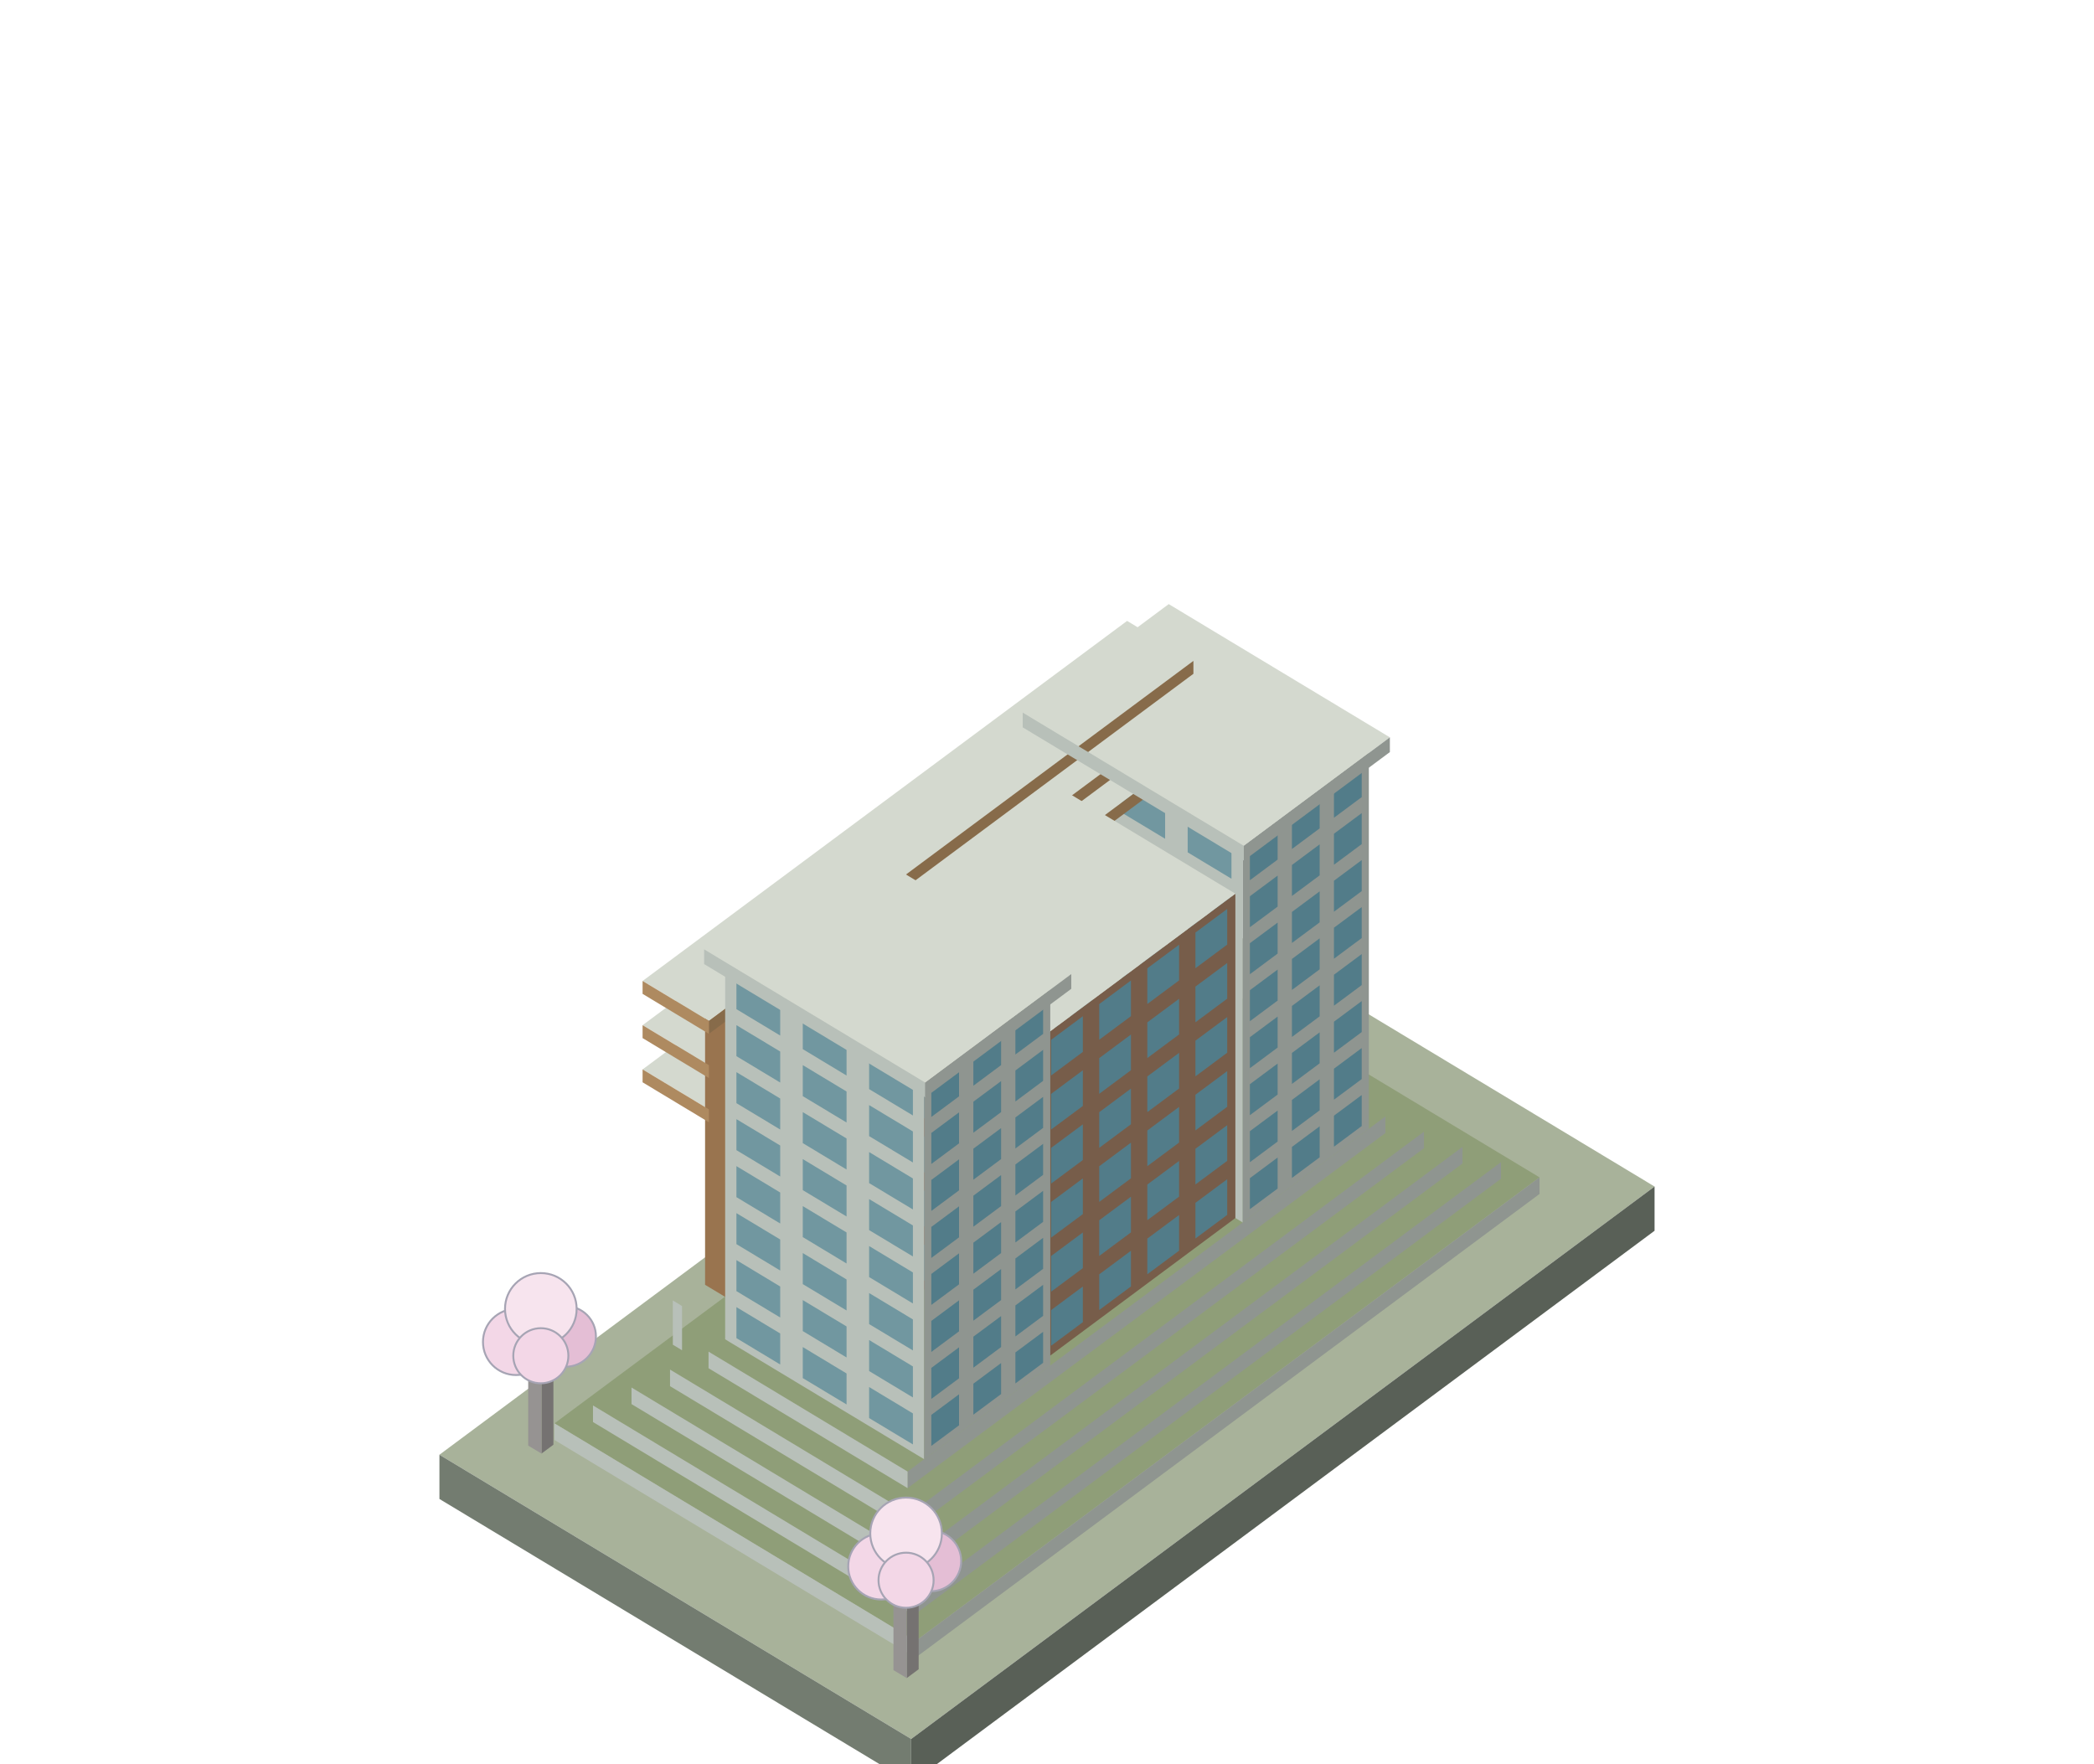
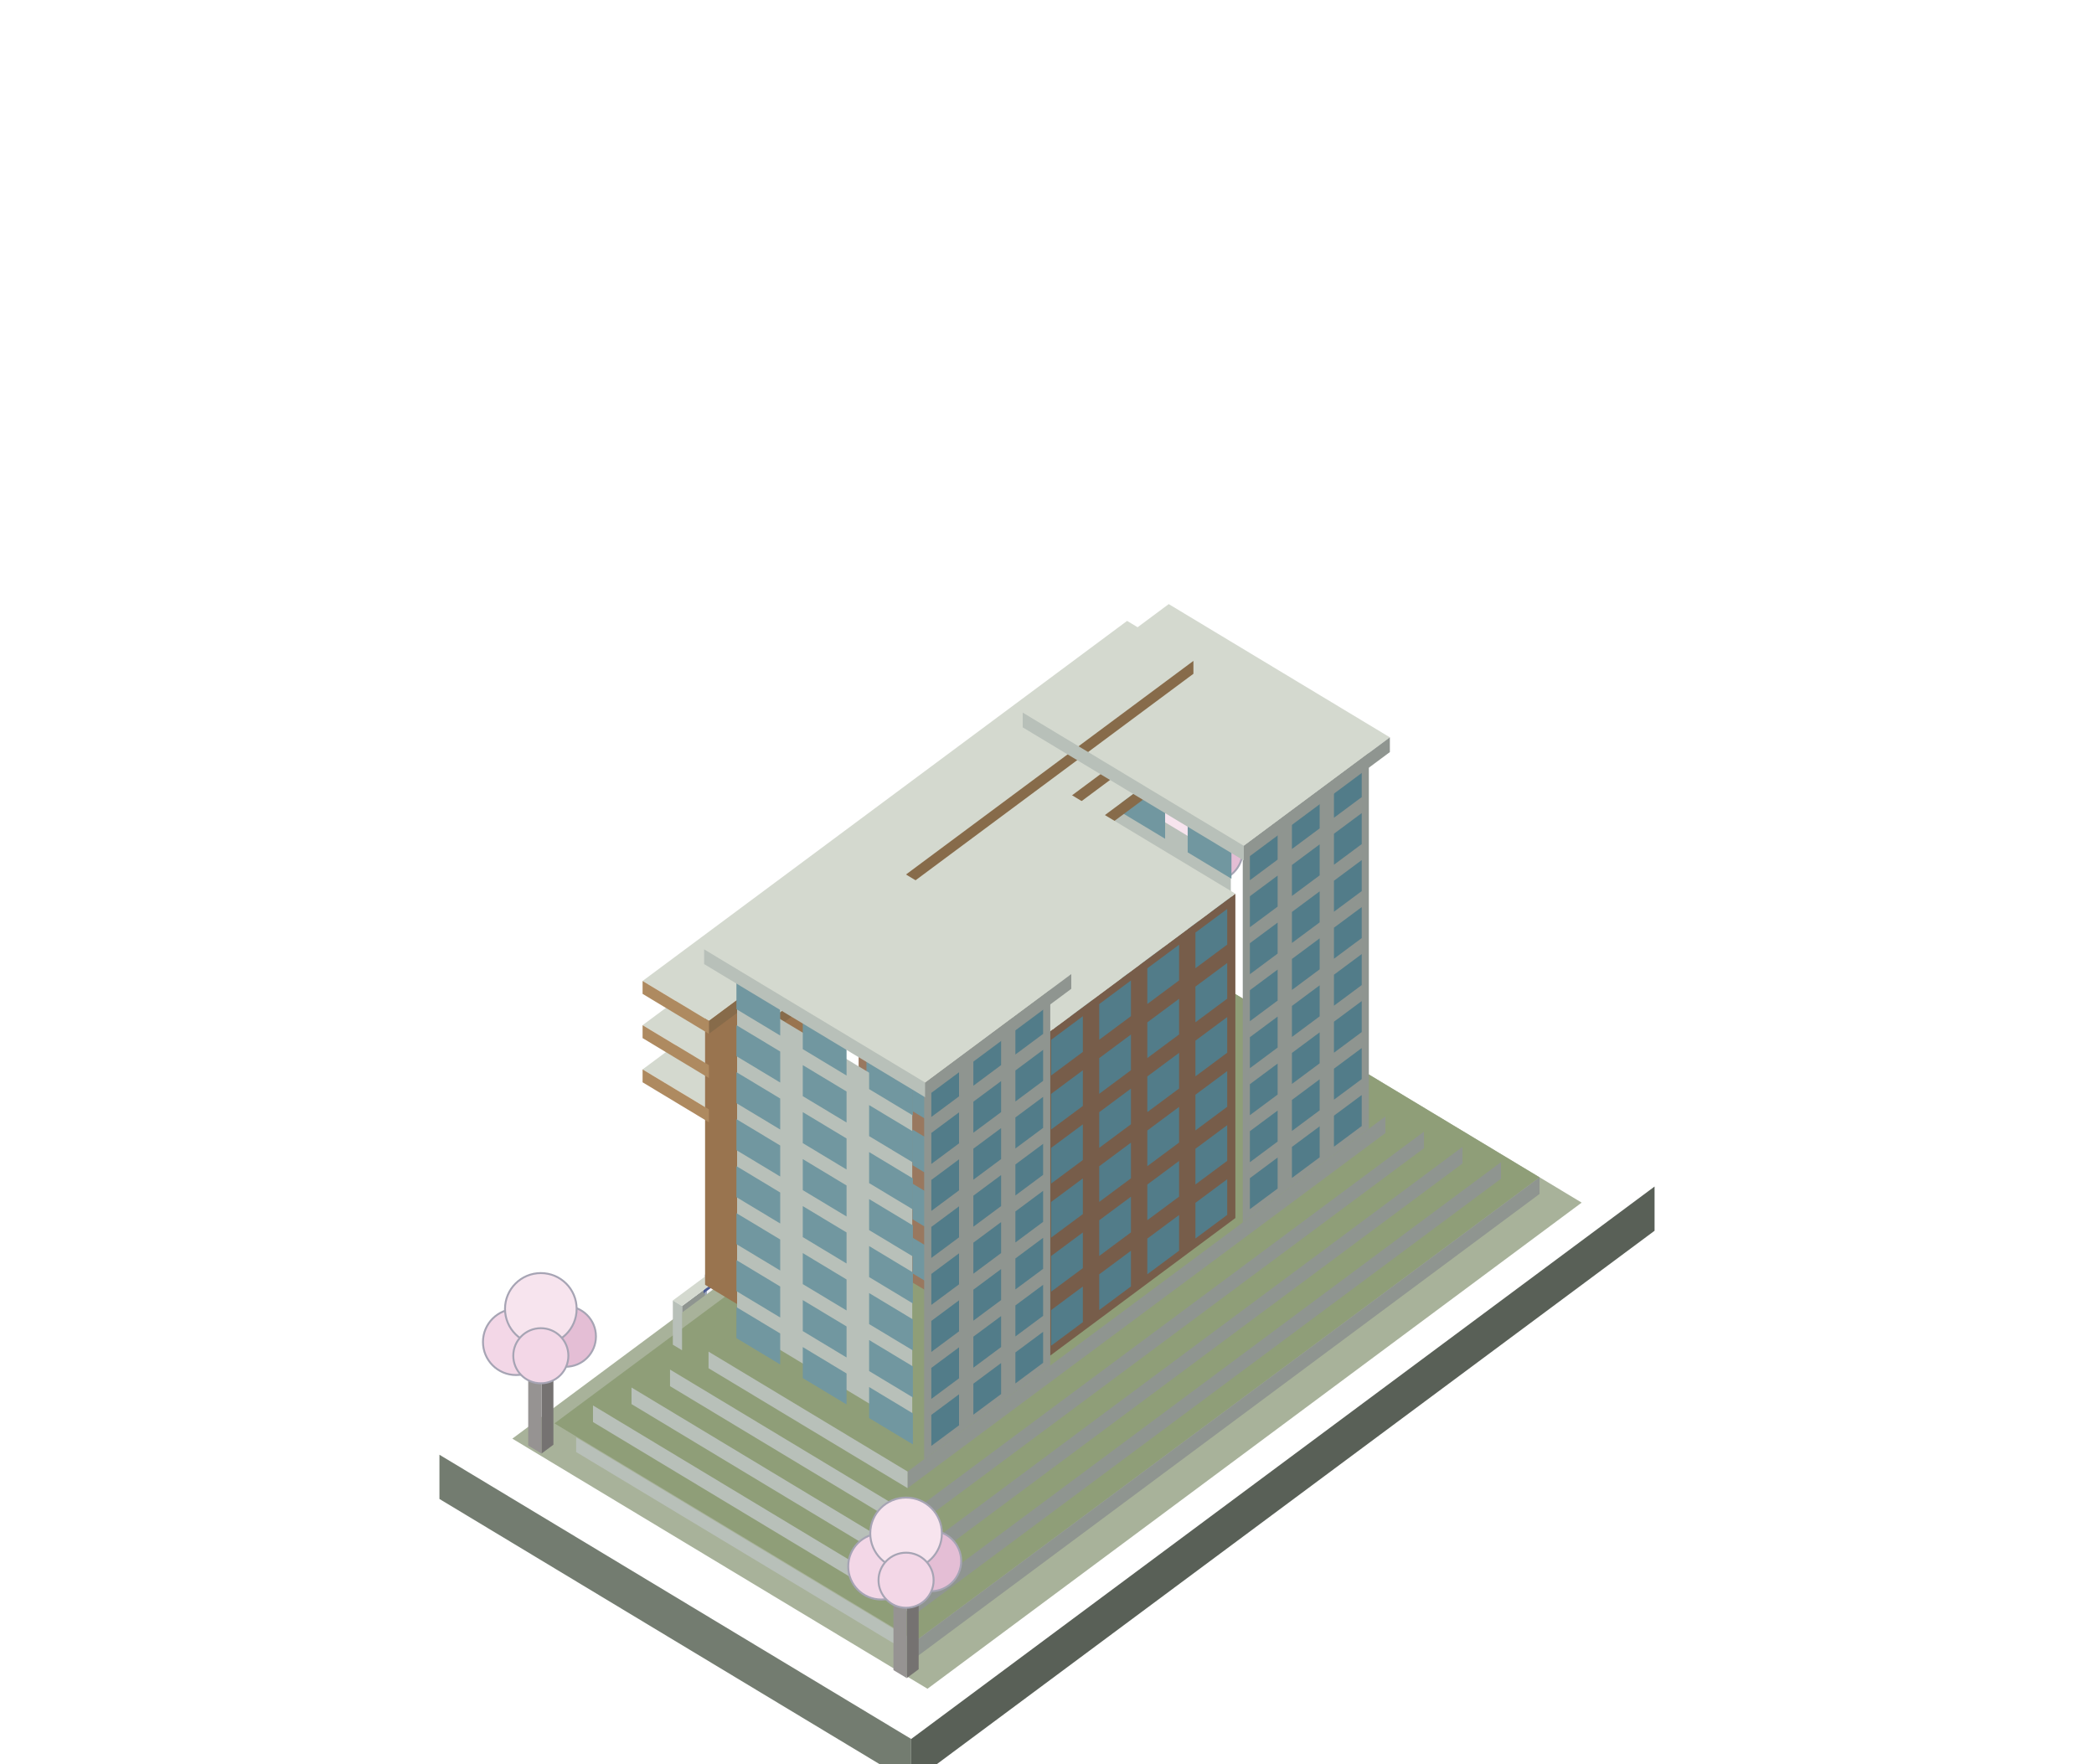
<svg xmlns="http://www.w3.org/2000/svg" width="760" height="640" viewBox="0 0 760 640">
  <polygon points="435.59,348.10 431.26,351.32 431.26,323.23 435.59,320.01" fill="#757271" stroke="none" stroke-width="0" stroke-linejoin="round" />
  <polygon points="431.26,351.32 426.44,348.42 426.44,320.33 431.26,323.23" fill="#969392" stroke="none" stroke-width="0" stroke-linejoin="round" />
  <polygon points="435.59,320.01 431.26,323.23 426.44,320.33 430.78,317.11" fill="#aaa0a1" stroke="none" stroke-width="0" stroke-linejoin="round" />
  <circle cx="422.02" cy="310.81" r="12" fill="#f3d7e7" stroke="#a6a4b4" stroke-width=".7" />
  <circle cx="440.02" cy="308.81" r="11" fill="#e4bed5" stroke="#a6a4b4" stroke-width=".7" />
  <circle cx="431.02" cy="298.81" r="13" fill="#f7e4ee" stroke="#a6a4b4" stroke-width=".7" />
  <circle cx="431.02" cy="315.81" r="10" fill="#f3d7e7" stroke="#a6a4b4" stroke-width=".7" />
  <polygon points="392.07,382.65 247.54,490.06 247.54,474.01 392.07,366.60" fill="#8f9590" stroke="none" stroke-width="0" stroke-linejoin="round" />
  <g transform="matrix(0.7066 -0.52511 0 1 256.21 480.89)">
    <rect y="-18" width="180" height="25" fill="#f4f5fb" stroke="#9aa5bb" />
    <text x="90" y="0" text-anchor="middle" fill="#4d5c94" font-family="Microsoft YaHei, sans-serif" font-size="17">武汉理工大学南湖图书馆</text>
  </g>
  <polygon points="392.07,366.60 247.54,474.01 244.20,471.99 388.73,364.59" fill="#d4d9cf" stroke="none" stroke-width="0" stroke-linejoin="round" />
  <polygon points="406.85,375.72 390.80,366.05 390.80,253.69 406.85,263.36" fill="#99744f" stroke="none" stroke-width="0" stroke-linejoin="round" />
  <polygon points="411.07,372.59 406.85,375.72 406.85,263.36 411.07,260.23" fill="#775a3d" stroke="none" stroke-width="0" stroke-linejoin="round" />
-   <polygon points="600.51,430.64 330.71,631.14 159.49,527.98 429.29,327.48" fill="#a8b29a" stroke="none" stroke-width="0" stroke-linejoin="round" />
+   <polygon points="574.05,436.48 336.62,612.92 185.95,522.14 423.38,345.70" fill="#a8b29a" stroke="none" stroke-width="0" stroke-linejoin="round" />
  <polygon points="558.76,427.31 332.33,595.58 201.24,516.60 427.67,348.33" fill="#8f9e78" stroke="none" stroke-width="0" stroke-linejoin="round" />
  <polygon points="544.78,421.78 331.60,580.21 215.22,510.09 428.40,351.66" fill="#8f9e78" stroke="none" stroke-width="0" stroke-linejoin="round" />
  <polygon points="377.94,397.21 361.89,387.53 361.89,275.17 377.94,284.84" fill="#99744f" stroke="none" stroke-width="0" stroke-linejoin="round" />
  <polygon points="530.80,416.25 330.86,564.83 229.20,503.58 429.14,355.00" fill="#8f9e78" stroke="none" stroke-width="0" stroke-linejoin="round" />
  <polygon points="382.16,394.07 377.94,397.21 377.94,284.84 382.16,281.71" fill="#775a3d" stroke="none" stroke-width="0" stroke-linejoin="round" />
  <polygon points="372.79,404.64 314.98,447.60 314.98,408.81 372.79,365.84" fill="#334d54" stroke="none" stroke-width="0" stroke-linejoin="round" />
  <polygon points="369.51,403.77 356.79,413.22 356.79,400.42 369.51,390.97" fill="#527c89" stroke="none" stroke-width="0" stroke-linejoin="round" />
  <polygon points="350.24,418.09 337.52,427.55 337.52,414.74 350.24,405.29" fill="#527c89" stroke="none" stroke-width="0" stroke-linejoin="round" />
  <polygon points="330.97,432.41 318.25,441.87 318.25,429.07 330.97,419.61" fill="#527c89" stroke="none" stroke-width="0" stroke-linejoin="round" />
  <polygon points="369.51,384.38 356.79,393.83 356.79,381.03 369.51,371.57" fill="#527c89" stroke="none" stroke-width="0" stroke-linejoin="round" />
  <polygon points="350.24,398.70 337.52,408.15 337.52,395.35 350.24,385.90" fill="#527c89" stroke="none" stroke-width="0" stroke-linejoin="round" />
  <polygon points="330.97,413.02 318.25,422.47 318.25,409.67 330.97,400.22" fill="#527c89" stroke="none" stroke-width="0" stroke-linejoin="round" />
  <polygon points="516.82,410.72 330.13,549.46 243.18,497.07 429.87,358.34" fill="#8f9e78" stroke="none" stroke-width="0" stroke-linejoin="round" />
  <polygon points="502.84,405.19 329.40,534.08 257.16,490.56 430.60,361.67" fill="#8f9e78" stroke="none" stroke-width="0" stroke-linejoin="round" />
  <polygon points="247.54,490.06 244.20,488.05 244.20,471.99 247.54,474.01" fill="#b8c0b9" stroke="none" stroke-width="0" stroke-linejoin="round" />
  <polygon points="372.79,365.84 314.98,408.81 309.63,405.58 367.44,362.62" fill="#d4d9cf" stroke="none" stroke-width="0" stroke-linejoin="round" />
  <polygon points="411.07,260.23 406.85,263.36 390.80,253.69 395.01,250.56" fill="#d4d9cf" stroke="none" stroke-width="0" stroke-linejoin="round" />
  <polygon points="314.98,447.60 309.63,444.37 309.63,405.58 314.98,408.81" fill="#42636c" stroke="none" stroke-width="0" stroke-linejoin="round" />
  <polygon points="314.67,444.12 313.50,443.41 313.50,430.61 314.67,431.32" fill="#7197a0" stroke="none" stroke-width="0" stroke-linejoin="round" />
  <polygon points="312.89,443.04 311.71,442.33 311.71,429.53 312.89,430.24" fill="#7197a0" stroke="none" stroke-width="0" stroke-linejoin="round" />
  <polygon points="311.11,441.97 309.93,441.26 309.93,428.46 311.11,429.17" fill="#7197a0" stroke="none" stroke-width="0" stroke-linejoin="round" />
  <polygon points="314.67,424.72 313.50,424.01 313.50,411.21 314.67,411.92" fill="#7197a0" stroke="none" stroke-width="0" stroke-linejoin="round" />
  <polygon points="312.89,423.65 311.71,422.94 311.71,410.14 312.89,410.85" fill="#7197a0" stroke="none" stroke-width="0" stroke-linejoin="round" />
  <polygon points="311.11,422.57 309.93,421.86 309.93,409.06 311.11,409.77" fill="#7197a0" stroke="none" stroke-width="0" stroke-linejoin="round" />
  <polygon points="558.76,433.33 332.33,601.60 332.33,595.58 558.76,427.31" fill="#8f9590" stroke="none" stroke-width="0" stroke-linejoin="round" />
  <polygon points="544.78,427.80 331.60,586.23 331.60,580.21 544.78,421.78" fill="#8f9590" stroke="none" stroke-width="0" stroke-linejoin="round" />
  <polygon points="530.80,422.27 330.86,570.85 330.86,564.83 530.80,416.25" fill="#8f9590" stroke="none" stroke-width="0" stroke-linejoin="round" />
  <polygon points="516.82,416.74 330.13,555.48 330.13,549.46 516.82,410.72" fill="#8f9590" stroke="none" stroke-width="0" stroke-linejoin="round" />
  <polygon points="502.84,411.21 329.40,540.10 329.40,534.08 502.84,405.19" fill="#8f9590" stroke="none" stroke-width="0" stroke-linejoin="round" />
  <polygon points="600.51,446.69 330.71,647.19 330.71,631.14 600.51,430.64" fill="#596057" stroke="none" stroke-width="0" stroke-linejoin="round" />
-   <polygon points="451.05,443.68 378.81,400.16 378.81,263.72 451.05,307.24" fill="#b8c0b9" stroke="none" stroke-width="0" stroke-linejoin="round" />
+   <polygon points="446.72,432.88 383.14,394.58 383.14,274.52 446.72,312.82" fill="#b8c0b9" stroke="none" stroke-width="0" stroke-linejoin="round" />
  <polygon points="446.95,438.31 431.06,428.74 431.06,417.48 446.95,427.06" fill="#7197a0" stroke="none" stroke-width="0" stroke-linejoin="round" />
  <polygon points="422.87,423.81 406.98,414.23 406.98,402.98 422.87,412.55" fill="#7197a0" stroke="none" stroke-width="0" stroke-linejoin="round" />
  <polygon points="398.80,409.30 382.91,399.73 382.91,388.47 398.80,398.04" fill="#7197a0" stroke="none" stroke-width="0" stroke-linejoin="round" />
  <polygon points="446.95,421.26 431.06,411.68 431.06,400.43 446.95,410.00" fill="#7197a0" stroke="none" stroke-width="0" stroke-linejoin="round" />
  <polygon points="422.87,406.75 406.98,397.18 406.98,385.92 422.87,395.50" fill="#7197a0" stroke="none" stroke-width="0" stroke-linejoin="round" />
  <polygon points="398.80,392.25 382.91,382.67 382.91,371.41 398.80,380.99" fill="#7197a0" stroke="none" stroke-width="0" stroke-linejoin="round" />
  <polygon points="446.95,404.20 431.06,394.63 431.06,383.37 446.95,392.95" fill="#7197a0" stroke="none" stroke-width="0" stroke-linejoin="round" />
  <polygon points="422.87,389.70 406.98,380.12 406.98,368.87 422.87,378.44" fill="#7197a0" stroke="none" stroke-width="0" stroke-linejoin="round" />
  <polygon points="398.80,375.19 382.91,365.62 382.91,354.36 398.80,363.93" fill="#7197a0" stroke="none" stroke-width="0" stroke-linejoin="round" />
  <polygon points="446.95,387.15 431.06,377.57 431.06,366.32 446.95,375.89" fill="#7197a0" stroke="none" stroke-width="0" stroke-linejoin="round" />
  <polygon points="422.87,372.64 406.98,363.07 406.98,351.81 422.87,361.39" fill="#7197a0" stroke="none" stroke-width="0" stroke-linejoin="round" />
  <polygon points="398.80,358.14 382.91,348.56 382.91,337.30 398.80,346.88" fill="#7197a0" stroke="none" stroke-width="0" stroke-linejoin="round" />
  <polygon points="446.95,370.09 431.06,360.52 431.06,349.26 446.95,358.84" fill="#7197a0" stroke="none" stroke-width="0" stroke-linejoin="round" />
  <polygon points="422.87,355.59 406.98,346.01 406.98,334.76 422.87,344.33" fill="#7197a0" stroke="none" stroke-width="0" stroke-linejoin="round" />
  <polygon points="398.80,341.08 382.91,331.51 382.91,320.25 398.80,329.82" fill="#7197a0" stroke="none" stroke-width="0" stroke-linejoin="round" />
  <polygon points="446.95,353.04 431.06,343.46 431.06,332.21 446.95,341.78" fill="#7197a0" stroke="none" stroke-width="0" stroke-linejoin="round" />
  <polygon points="422.87,338.53 406.98,328.96 406.98,317.70 422.87,327.28" fill="#7197a0" stroke="none" stroke-width="0" stroke-linejoin="round" />
  <polygon points="398.80,324.02 382.91,314.45 382.91,303.19 398.80,312.77" fill="#7197a0" stroke="none" stroke-width="0" stroke-linejoin="round" />
  <polygon points="446.95,335.98 431.06,326.41 431.06,315.15 446.95,324.73" fill="#7197a0" stroke="none" stroke-width="0" stroke-linejoin="round" />
  <polygon points="422.87,321.48 406.98,311.90 406.98,300.65 422.87,310.22" fill="#7197a0" stroke="none" stroke-width="0" stroke-linejoin="round" />
  <polygon points="398.80,306.97 382.91,297.40 382.91,286.14 398.80,295.71" fill="#7197a0" stroke="none" stroke-width="0" stroke-linejoin="round" />
  <polygon points="446.95,318.93 431.06,309.35 431.06,298.10 446.95,307.67" fill="#7197a0" stroke="none" stroke-width="0" stroke-linejoin="round" />
  <polygon points="422.87,304.42 406.98,294.85 406.98,283.59 422.87,293.16" fill="#7197a0" stroke="none" stroke-width="0" stroke-linejoin="round" />
  <polygon points="398.80,289.91 382.91,280.34 382.91,269.08 398.80,278.66" fill="#7197a0" stroke="none" stroke-width="0" stroke-linejoin="round" />
  <polygon points="382.16,281.71 377.94,284.84 361.89,275.17 366.11,272.04" fill="#d4d9cf" stroke="none" stroke-width="0" stroke-linejoin="round" />
  <polygon points="496.81,409.67 451.05,443.68 451.05,307.24 496.81,273.23" fill="#8f9590" stroke="none" stroke-width="0" stroke-linejoin="round" />
  <polygon points="494.22,408.69 484.15,416.18 484.15,404.92 494.22,397.44" fill="#527c89" stroke="none" stroke-width="0" stroke-linejoin="round" />
  <polygon points="478.96,420.03 468.90,427.52 468.90,416.26 478.96,408.78" fill="#527c89" stroke="none" stroke-width="0" stroke-linejoin="round" />
  <polygon points="463.71,431.37 453.64,438.85 453.64,427.60 463.71,420.11" fill="#527c89" stroke="none" stroke-width="0" stroke-linejoin="round" />
  <polygon points="494.22,391.64 484.15,399.12 484.15,387.87 494.22,380.38" fill="#527c89" stroke="none" stroke-width="0" stroke-linejoin="round" />
  <polygon points="478.96,402.98 468.90,410.46 468.90,399.20 478.96,391.72" fill="#527c89" stroke="none" stroke-width="0" stroke-linejoin="round" />
  <polygon points="463.71,414.31 453.64,421.80 453.64,410.54 463.71,403.06" fill="#527c89" stroke="none" stroke-width="0" stroke-linejoin="round" />
  <polygon points="494.22,374.58 484.15,382.07 484.15,370.81 494.22,363.33" fill="#527c89" stroke="none" stroke-width="0" stroke-linejoin="round" />
  <polygon points="478.96,385.92 468.90,393.40 468.90,382.15 478.96,374.67" fill="#527c89" stroke="none" stroke-width="0" stroke-linejoin="round" />
  <polygon points="463.71,397.26 453.64,404.74 453.64,393.49 463.71,386.00" fill="#527c89" stroke="none" stroke-width="0" stroke-linejoin="round" />
  <polygon points="494.22,357.53 484.15,365.01 484.15,353.76 494.22,346.27" fill="#527c89" stroke="none" stroke-width="0" stroke-linejoin="round" />
  <polygon points="478.96,368.87 468.90,376.35 468.90,365.09 478.96,357.61" fill="#527c89" stroke="none" stroke-width="0" stroke-linejoin="round" />
  <polygon points="463.71,380.20 453.64,387.69 453.64,376.43 463.71,368.95" fill="#527c89" stroke="none" stroke-width="0" stroke-linejoin="round" />
  <polygon points="494.22,340.47 484.15,347.96 484.15,336.70 494.22,329.22" fill="#527c89" stroke="none" stroke-width="0" stroke-linejoin="round" />
  <polygon points="478.96,351.81 468.90,359.29 468.90,348.04 478.96,340.56" fill="#527c89" stroke="none" stroke-width="0" stroke-linejoin="round" />
  <polygon points="463.71,363.15 453.64,370.63 453.64,359.38 463.71,351.89" fill="#527c89" stroke="none" stroke-width="0" stroke-linejoin="round" />
  <polygon points="494.22,323.42 484.15,330.90 484.15,319.65 494.22,312.16" fill="#527c89" stroke="none" stroke-width="0" stroke-linejoin="round" />
  <polygon points="478.96,334.76 468.90,342.24 468.90,330.98 478.96,323.50" fill="#527c89" stroke="none" stroke-width="0" stroke-linejoin="round" />
  <polygon points="463.71,346.09 453.64,353.58 453.64,342.32 463.71,334.84" fill="#527c89" stroke="none" stroke-width="0" stroke-linejoin="round" />
  <polygon points="494.22,306.36 484.15,313.85 484.15,302.59 494.22,295.11" fill="#527c89" stroke="none" stroke-width="0" stroke-linejoin="round" />
  <polygon points="478.96,317.70 468.90,325.18 468.90,313.93 478.96,306.45" fill="#527c89" stroke="none" stroke-width="0" stroke-linejoin="round" />
  <polygon points="463.71,329.04 453.64,336.52 453.64,325.27 463.71,317.78" fill="#527c89" stroke="none" stroke-width="0" stroke-linejoin="round" />
  <polygon points="494.22,289.31 484.15,296.79 484.15,285.54 494.22,278.05" fill="#527c89" stroke="none" stroke-width="0" stroke-linejoin="round" />
  <polygon points="478.96,300.65 468.90,308.13 468.90,296.87 478.96,289.39" fill="#527c89" stroke="none" stroke-width="0" stroke-linejoin="round" />
  <polygon points="463.71,311.98 453.64,319.47 453.64,308.21 463.71,300.73" fill="#527c89" stroke="none" stroke-width="0" stroke-linejoin="round" />
  <polygon points="200.86,524.34 196.53,527.56 196.53,499.47 200.86,496.25" fill="#757271" stroke="none" stroke-width="0" stroke-linejoin="round" />
  <polygon points="196.53,527.56 191.71,524.66 191.71,496.57 196.53,499.47" fill="#969392" stroke="none" stroke-width="0" stroke-linejoin="round" />
  <polygon points="433.14,271.96 257.30,402.64 233.22,388.13 409.07,257.45" fill="#d4d9cf" stroke="none" stroke-width="0" stroke-linejoin="round" />
  <polygon points="200.86,496.25 196.53,499.47 191.71,496.57 196.05,493.35" fill="#aaa0a1" stroke="none" stroke-width="0" stroke-linejoin="round" />
  <polygon points="300.86,454.49 284.81,444.82 284.81,332.46 300.86,342.13" fill="#99744f" stroke="none" stroke-width="0" stroke-linejoin="round" />
  <polygon points="433.14,276.64 257.30,407.32 257.30,402.64 433.14,271.96" fill="#876b4a" stroke="none" stroke-width="0" stroke-linejoin="round" />
  <polygon points="305.07,451.36 300.86,454.49 300.86,342.13 305.07,338.99" fill="#775a3d" stroke="none" stroke-width="0" stroke-linejoin="round" />
  <circle cx="187.29" cy="487.05" r="12" fill="#f3d7e7" stroke="#a6a4b4" stroke-width=".7" />
  <circle cx="205.29" cy="485.05" r="11" fill="#e4bed5" stroke="#a6a4b4" stroke-width=".7" />
  <circle cx="196.29" cy="475.05" r="13" fill="#f7e4ee" stroke="#a6a4b4" stroke-width=".7" />
  <circle cx="196.29" cy="492.05" r="10" fill="#f3d7e7" stroke="#a6a4b4" stroke-width=".7" />
  <polygon points="433.14,255.91 257.30,386.59 233.22,372.08 409.07,241.40" fill="#d4d9cf" stroke="none" stroke-width="0" stroke-linejoin="round" />
  <polygon points="329.40,540.10 257.16,496.58 257.16,490.56 329.40,534.08" fill="#b8c0b9" stroke="none" stroke-width="0" stroke-linejoin="round" />
  <polygon points="330.13,555.48 243.18,503.09 243.18,497.07 330.13,549.46" fill="#b8c0b9" stroke="none" stroke-width="0" stroke-linejoin="round" />
  <polygon points="330.86,570.85 229.20,509.60 229.20,503.58 330.86,564.83" fill="#b8c0b9" stroke="none" stroke-width="0" stroke-linejoin="round" />
  <polygon points="331.60,586.23 215.22,516.11 215.22,510.09 331.60,580.21" fill="#b8c0b9" stroke="none" stroke-width="0" stroke-linejoin="round" />
-   <polygon points="332.33,601.60 201.24,522.62 201.24,516.60 332.33,595.58" fill="#b8c0b9" stroke="none" stroke-width="0" stroke-linejoin="round" />
+   <polygon points="324.46,596.50 209.11,527.00 209.11,521.70 324.46,591.20" fill="#b8c0b9" stroke="none" stroke-width="0" stroke-linejoin="round" />
  <polygon points="433.14,260.59 257.30,391.27 257.30,386.59 433.14,255.91" fill="#876b4a" stroke="none" stroke-width="0" stroke-linejoin="round" />
  <polygon points="496.81,273.23 451.05,307.24 378.81,263.72 424.58,229.71" fill="#d4d9cf" stroke="none" stroke-width="0" stroke-linejoin="round" />
  <polygon points="448.37,442.07 378.51,493.98 378.51,376.27 448.37,324.35" fill="#775d4a" stroke="none" stroke-width="0" stroke-linejoin="round" />
  <polygon points="445.40,440.94 433.87,449.50 433.87,436.56 445.40,427.99" fill="#527c89" stroke="none" stroke-width="0" stroke-linejoin="round" />
  <polygon points="427.94,453.92 416.41,462.48 416.41,449.53 427.94,440.97" fill="#527c89" stroke="none" stroke-width="0" stroke-linejoin="round" />
  <polygon points="410.47,466.90 398.95,475.46 398.95,462.51 410.47,453.95" fill="#527c89" stroke="none" stroke-width="0" stroke-linejoin="round" />
  <polygon points="393.01,479.87 381.48,488.44 381.48,475.49 393.01,466.93" fill="#527c89" stroke="none" stroke-width="0" stroke-linejoin="round" />
  <polygon points="445.40,421.32 433.87,429.89 433.87,416.94 445.40,408.37" fill="#527c89" stroke="none" stroke-width="0" stroke-linejoin="round" />
  <polygon points="427.94,434.30 416.41,442.86 416.41,429.92 427.94,421.35" fill="#527c89" stroke="none" stroke-width="0" stroke-linejoin="round" />
  <polygon points="410.47,447.28 398.95,455.84 398.95,442.89 410.47,434.33" fill="#527c89" stroke="none" stroke-width="0" stroke-linejoin="round" />
  <polygon points="393.01,460.26 381.48,468.82 381.48,455.87 393.01,447.31" fill="#527c89" stroke="none" stroke-width="0" stroke-linejoin="round" />
  <polygon points="445.40,401.70 433.87,410.27 433.87,397.32 445.40,388.75" fill="#527c89" stroke="none" stroke-width="0" stroke-linejoin="round" />
  <polygon points="427.94,414.68 416.41,423.25 416.41,410.30 427.94,401.73" fill="#527c89" stroke="none" stroke-width="0" stroke-linejoin="round" />
  <polygon points="410.47,427.66 398.95,436.22 398.95,423.28 410.47,414.71" fill="#527c89" stroke="none" stroke-width="0" stroke-linejoin="round" />
  <polygon points="393.01,440.64 381.48,449.20 381.48,436.25 393.01,427.69" fill="#527c89" stroke="none" stroke-width="0" stroke-linejoin="round" />
  <polygon points="445.40,382.08 433.87,390.65 433.87,377.70 445.40,369.13" fill="#527c89" stroke="none" stroke-width="0" stroke-linejoin="round" />
  <polygon points="427.94,395.06 416.41,403.63 416.41,390.68 427.94,382.11" fill="#527c89" stroke="none" stroke-width="0" stroke-linejoin="round" />
  <polygon points="410.47,408.04 398.95,416.60 398.95,403.66 410.47,395.09" fill="#527c89" stroke="none" stroke-width="0" stroke-linejoin="round" />
  <polygon points="393.01,421.02 381.48,429.58 381.48,416.63 393.01,408.07" fill="#527c89" stroke="none" stroke-width="0" stroke-linejoin="round" />
  <polygon points="445.40,362.46 433.87,371.03 433.87,358.08 445.40,349.51" fill="#527c89" stroke="none" stroke-width="0" stroke-linejoin="round" />
  <polygon points="427.94,375.44 416.41,384.01 416.41,371.06 427.94,362.49" fill="#527c89" stroke="none" stroke-width="0" stroke-linejoin="round" />
  <polygon points="410.47,388.42 398.95,396.99 398.95,384.04 410.47,375.47" fill="#527c89" stroke="none" stroke-width="0" stroke-linejoin="round" />
  <polygon points="393.01,401.40 381.48,409.96 381.48,397.02 393.01,388.45" fill="#527c89" stroke="none" stroke-width="0" stroke-linejoin="round" />
  <polygon points="445.40,342.84 433.87,351.41 433.87,338.46 445.40,329.90" fill="#527c89" stroke="none" stroke-width="0" stroke-linejoin="round" />
  <polygon points="427.94,355.82 416.41,364.39 416.41,351.44 427.94,342.87" fill="#527c89" stroke="none" stroke-width="0" stroke-linejoin="round" />
  <polygon points="410.47,368.80 398.95,377.37 398.95,364.42 410.47,355.85" fill="#527c89" stroke="none" stroke-width="0" stroke-linejoin="round" />
  <polygon points="393.01,381.78 381.48,390.35 381.48,377.40 393.01,368.83" fill="#527c89" stroke="none" stroke-width="0" stroke-linejoin="round" />
  <polygon points="330.71,647.19 159.49,544.03 159.49,527.98 330.71,631.14" fill="#737c70" stroke="none" stroke-width="0" stroke-linejoin="round" />
  <polygon points="271.95,475.97 255.90,466.30 255.90,353.94 271.95,363.61" fill="#99744f" stroke="none" stroke-width="0" stroke-linejoin="round" />
  <polygon points="433.14,239.86 257.30,370.54 233.22,356.03 409.07,225.35" fill="#d4d9cf" stroke="none" stroke-width="0" stroke-linejoin="round" />
  <polygon points="504.44,267.61 451.45,306.99 371.19,258.64 424.18,219.25" fill="#d4d9cf" stroke="none" stroke-width="0" stroke-linejoin="round" />
  <polygon points="276.17,472.84 271.95,475.97 271.95,363.61 276.17,360.48" fill="#775a3d" stroke="none" stroke-width="0" stroke-linejoin="round" />
  <polygon points="378.51,493.98 311.63,453.69 311.63,335.97 378.51,376.27" fill="#99785f" stroke="none" stroke-width="0" stroke-linejoin="round" />
  <polygon points="375.67,488.93 364.63,482.29 364.63,469.34 375.67,475.99" fill="#7197a0" stroke="none" stroke-width="0" stroke-linejoin="round" />
  <polygon points="358.95,478.86 347.91,472.21 347.91,459.26 358.95,465.91" fill="#7197a0" stroke="none" stroke-width="0" stroke-linejoin="round" />
  <polygon points="342.23,468.79 331.19,462.14 331.19,449.19 342.23,455.84" fill="#7197a0" stroke="none" stroke-width="0" stroke-linejoin="round" />
  <polygon points="325.51,458.71 314.47,452.06 314.47,439.11 325.51,445.76" fill="#7197a0" stroke="none" stroke-width="0" stroke-linejoin="round" />
  <polygon points="375.67,469.31 364.63,462.67 364.63,449.72 375.67,456.37" fill="#7197a0" stroke="none" stroke-width="0" stroke-linejoin="round" />
  <polygon points="358.95,459.24 347.91,452.59 347.91,439.64 358.95,446.29" fill="#7197a0" stroke="none" stroke-width="0" stroke-linejoin="round" />
  <polygon points="342.23,449.17 331.19,442.52 331.19,429.57 342.23,436.22" fill="#7197a0" stroke="none" stroke-width="0" stroke-linejoin="round" />
  <polygon points="325.51,439.09 314.47,432.44 314.47,419.50 325.51,426.14" fill="#7197a0" stroke="none" stroke-width="0" stroke-linejoin="round" />
  <polygon points="375.67,449.70 364.63,443.05 364.63,430.10 375.67,436.75" fill="#7197a0" stroke="none" stroke-width="0" stroke-linejoin="round" />
  <polygon points="358.95,439.62 347.91,432.97 347.91,420.02 358.95,426.67" fill="#7197a0" stroke="none" stroke-width="0" stroke-linejoin="round" />
  <polygon points="342.23,429.55 331.19,422.90 331.19,409.95 342.23,416.60" fill="#7197a0" stroke="none" stroke-width="0" stroke-linejoin="round" />
  <polygon points="325.51,419.47 314.47,412.82 314.47,399.88 325.51,406.53" fill="#7197a0" stroke="none" stroke-width="0" stroke-linejoin="round" />
  <polygon points="375.67,430.08 364.63,423.43 364.63,410.48 375.67,417.13" fill="#7197a0" stroke="none" stroke-width="0" stroke-linejoin="round" />
  <polygon points="358.95,420.00 347.91,413.35 347.91,400.41 358.95,407.05" fill="#7197a0" stroke="none" stroke-width="0" stroke-linejoin="round" />
  <polygon points="342.23,409.93 331.19,403.28 331.19,390.33 342.23,396.98" fill="#7197a0" stroke="none" stroke-width="0" stroke-linejoin="round" />
  <polygon points="325.51,399.85 314.47,393.21 314.47,380.26 325.51,386.91" fill="#7197a0" stroke="none" stroke-width="0" stroke-linejoin="round" />
  <polygon points="375.67,410.46 364.63,403.81 364.63,390.86 375.67,397.51" fill="#7197a0" stroke="none" stroke-width="0" stroke-linejoin="round" />
  <polygon points="358.95,400.38 347.91,393.73 347.91,380.79 358.95,387.44" fill="#7197a0" stroke="none" stroke-width="0" stroke-linejoin="round" />
  <polygon points="342.23,390.31 331.19,383.66 331.19,370.71 342.23,377.36" fill="#7197a0" stroke="none" stroke-width="0" stroke-linejoin="round" />
  <polygon points="325.51,380.24 314.47,373.59 314.47,360.64 325.51,367.29" fill="#7197a0" stroke="none" stroke-width="0" stroke-linejoin="round" />
  <polygon points="375.67,390.84 364.63,384.19 364.63,371.24 375.67,377.89" fill="#7197a0" stroke="none" stroke-width="0" stroke-linejoin="round" />
  <polygon points="358.95,380.76 347.91,374.12 347.91,361.17 358.95,367.82" fill="#7197a0" stroke="none" stroke-width="0" stroke-linejoin="round" />
  <polygon points="342.23,370.69 331.19,364.04 331.19,351.09 342.23,357.74" fill="#7197a0" stroke="none" stroke-width="0" stroke-linejoin="round" />
  <polygon points="325.51,360.62 314.47,353.97 314.47,341.02 325.51,347.67" fill="#7197a0" stroke="none" stroke-width="0" stroke-linejoin="round" />
  <polygon points="433.14,244.54 257.30,375.22 257.30,370.54 433.14,239.86" fill="#876b4a" stroke="none" stroke-width="0" stroke-linejoin="round" />
  <polygon points="451.45,312.34 371.19,263.99 371.19,258.64 451.45,306.99" fill="#b8c0b9" stroke="none" stroke-width="0" stroke-linejoin="round" />
  <polygon points="305.07,338.99 300.86,342.13 284.81,332.46 289.02,329.32" fill="#d4d9cf" stroke="none" stroke-width="0" stroke-linejoin="round" />
  <polygon points="504.44,272.96 451.45,312.34 451.45,306.99 504.44,267.61" fill="#8f9590" stroke="none" stroke-width="0" stroke-linejoin="round" />
  <polygon points="448.37,324.35 378.51,376.27 311.63,335.97 381.49,284.06" fill="#d4d9cf" stroke="none" stroke-width="0" stroke-linejoin="round" />
  <polygon points="257.30,407.32 233.22,392.81 233.22,388.13 257.30,402.64" fill="#ae8a60" stroke="none" stroke-width="0" stroke-linejoin="round" />
  <polygon points="276.17,360.48 271.95,363.61 255.90,353.94 260.12,350.80" fill="#d4d9cf" stroke="none" stroke-width="0" stroke-linejoin="round" />
-   <polygon points="335.42,529.61 263.19,486.09 263.19,349.64 335.42,393.16" fill="#b8c0b9" stroke="none" stroke-width="0" stroke-linejoin="round" />
+   <polygon points="331.09,518.81 267.52,480.51 267.52,360.44 331.09,398.74" fill="#b8c0b9" stroke="none" stroke-width="0" stroke-linejoin="round" />
  <polygon points="331.33,524.24 315.44,514.67 315.44,503.41 331.33,512.98" fill="#7197a0" stroke="none" stroke-width="0" stroke-linejoin="round" />
  <polygon points="307.25,509.73 291.36,500.16 291.36,488.90 307.25,498.48" fill="#7197a0" stroke="none" stroke-width="0" stroke-linejoin="round" />
  <polygon points="283.17,495.23 267.28,485.65 267.28,474.40 283.17,483.97" fill="#7197a0" stroke="none" stroke-width="0" stroke-linejoin="round" />
  <polygon points="331.33,507.19 315.44,497.61 315.44,486.35 331.33,495.93" fill="#7197a0" stroke="none" stroke-width="0" stroke-linejoin="round" />
  <polygon points="307.25,492.68 291.36,483.10 291.36,471.85 307.25,481.42" fill="#7197a0" stroke="none" stroke-width="0" stroke-linejoin="round" />
  <polygon points="283.17,478.17 267.28,468.60 267.28,457.34 283.17,466.92" fill="#7197a0" stroke="none" stroke-width="0" stroke-linejoin="round" />
  <polygon points="331.33,490.13 315.44,480.56 315.44,469.30 331.33,478.87" fill="#7197a0" stroke="none" stroke-width="0" stroke-linejoin="round" />
  <polygon points="307.25,475.62 291.36,466.05 291.36,454.79 307.25,464.37" fill="#7197a0" stroke="none" stroke-width="0" stroke-linejoin="round" />
  <polygon points="283.17,461.12 267.28,451.54 267.28,440.29 283.17,449.86" fill="#7197a0" stroke="none" stroke-width="0" stroke-linejoin="round" />
  <polygon points="331.33,473.08 315.44,463.50 315.44,452.24 331.33,461.82" fill="#7197a0" stroke="none" stroke-width="0" stroke-linejoin="round" />
  <polygon points="307.25,458.57 291.36,448.99 291.36,437.74 307.25,447.31" fill="#7197a0" stroke="none" stroke-width="0" stroke-linejoin="round" />
  <polygon points="283.17,444.06 267.28,434.49 267.28,423.23 283.17,432.81" fill="#7197a0" stroke="none" stroke-width="0" stroke-linejoin="round" />
  <polygon points="331.33,456.02 315.44,446.45 315.44,435.19 331.33,444.76" fill="#7197a0" stroke="none" stroke-width="0" stroke-linejoin="round" />
  <polygon points="307.25,441.51 291.36,431.94 291.36,420.68 307.25,430.26" fill="#7197a0" stroke="none" stroke-width="0" stroke-linejoin="round" />
  <polygon points="283.17,427.01 267.28,417.43 267.28,406.18 283.17,415.75" fill="#7197a0" stroke="none" stroke-width="0" stroke-linejoin="round" />
  <polygon points="331.33,438.96 315.44,429.39 315.44,418.13 331.33,427.71" fill="#7197a0" stroke="none" stroke-width="0" stroke-linejoin="round" />
  <polygon points="307.25,424.46 291.36,414.88 291.36,403.63 307.25,413.20" fill="#7197a0" stroke="none" stroke-width="0" stroke-linejoin="round" />
  <polygon points="283.17,409.95 267.28,400.38 267.28,389.12 283.17,398.70" fill="#7197a0" stroke="none" stroke-width="0" stroke-linejoin="round" />
  <polygon points="331.33,421.91 315.44,412.34 315.44,401.08 331.33,410.65" fill="#7197a0" stroke="none" stroke-width="0" stroke-linejoin="round" />
  <polygon points="307.25,407.40 291.36,397.83 291.36,386.57 307.25,396.15" fill="#7197a0" stroke="none" stroke-width="0" stroke-linejoin="round" />
  <polygon points="283.17,392.90 267.28,383.32 267.28,372.07 283.17,381.64" fill="#7197a0" stroke="none" stroke-width="0" stroke-linejoin="round" />
  <polygon points="331.33,404.85 315.44,395.28 315.44,384.02 331.33,393.60" fill="#7197a0" stroke="none" stroke-width="0" stroke-linejoin="round" />
  <polygon points="307.25,390.35 291.36,380.77 291.36,369.52 307.25,379.09" fill="#7197a0" stroke="none" stroke-width="0" stroke-linejoin="round" />
  <polygon points="283.17,375.84 267.28,366.27 267.28,355.01 283.17,364.58" fill="#7197a0" stroke="none" stroke-width="0" stroke-linejoin="round" />
  <polygon points="333.42,605.83 329.09,609.05 329.09,580.96 333.42,577.74" fill="#757271" stroke="none" stroke-width="0" stroke-linejoin="round" />
  <polygon points="329.09,609.05 324.27,606.15 324.27,578.06 329.09,580.96" fill="#969392" stroke="none" stroke-width="0" stroke-linejoin="round" />
  <polygon points="381.19,495.59 335.42,529.61 335.42,393.16 381.19,359.15" fill="#8f9590" stroke="none" stroke-width="0" stroke-linejoin="round" />
  <polygon points="378.59,494.62 368.53,502.10 368.53,490.85 378.59,483.37" fill="#527c89" stroke="none" stroke-width="0" stroke-linejoin="round" />
  <polygon points="363.34,505.96 353.27,513.44 353.27,502.19 363.34,494.70" fill="#527c89" stroke="none" stroke-width="0" stroke-linejoin="round" />
  <polygon points="348.08,517.30 338.01,524.78 338.01,513.52 348.08,506.04" fill="#527c89" stroke="none" stroke-width="0" stroke-linejoin="round" />
  <polygon points="378.59,477.57 368.53,485.05 368.53,473.79 378.59,466.31" fill="#527c89" stroke="none" stroke-width="0" stroke-linejoin="round" />
  <polygon points="363.34,488.90 353.27,496.39 353.27,485.13 363.34,477.65" fill="#527c89" stroke="none" stroke-width="0" stroke-linejoin="round" />
  <polygon points="348.08,500.24 338.01,507.72 338.01,496.47 348.08,488.99" fill="#527c89" stroke="none" stroke-width="0" stroke-linejoin="round" />
  <polygon points="378.59,460.51 368.53,467.99 368.53,456.74 378.59,449.25" fill="#527c89" stroke="none" stroke-width="0" stroke-linejoin="round" />
  <polygon points="363.34,471.85 353.27,479.33 353.27,468.08 363.34,460.59" fill="#527c89" stroke="none" stroke-width="0" stroke-linejoin="round" />
  <polygon points="348.08,483.19 338.01,490.67 338.01,479.41 348.08,471.93" fill="#527c89" stroke="none" stroke-width="0" stroke-linejoin="round" />
  <polygon points="378.59,443.46 368.53,450.94 368.53,439.68 378.59,432.20" fill="#527c89" stroke="none" stroke-width="0" stroke-linejoin="round" />
  <polygon points="363.34,454.79 353.27,462.28 353.27,451.02 363.34,443.54" fill="#527c89" stroke="none" stroke-width="0" stroke-linejoin="round" />
  <polygon points="348.08,466.13 338.01,473.61 338.01,462.36 348.08,454.87" fill="#527c89" stroke="none" stroke-width="0" stroke-linejoin="round" />
  <polygon points="378.59,426.40 368.53,433.88 368.53,422.63 378.59,415.14" fill="#527c89" stroke="none" stroke-width="0" stroke-linejoin="round" />
  <polygon points="363.34,437.74 353.27,445.22 353.27,433.96 363.34,426.48" fill="#527c89" stroke="none" stroke-width="0" stroke-linejoin="round" />
  <polygon points="348.08,449.08 338.01,456.56 338.01,445.30 348.08,437.82" fill="#527c89" stroke="none" stroke-width="0" stroke-linejoin="round" />
  <polygon points="378.59,409.35 368.53,416.83 368.53,405.57 378.59,398.09" fill="#527c89" stroke="none" stroke-width="0" stroke-linejoin="round" />
  <polygon points="363.34,420.68 353.27,428.17 353.27,416.91 363.34,409.43" fill="#527c89" stroke="none" stroke-width="0" stroke-linejoin="round" />
  <polygon points="348.08,432.02 338.01,439.50 338.01,428.25 348.08,420.76" fill="#527c89" stroke="none" stroke-width="0" stroke-linejoin="round" />
  <polygon points="378.59,392.29 368.53,399.77 368.53,388.52 378.59,381.03" fill="#527c89" stroke="none" stroke-width="0" stroke-linejoin="round" />
  <polygon points="363.34,403.63 353.27,411.11 353.27,399.85 363.34,392.37" fill="#527c89" stroke="none" stroke-width="0" stroke-linejoin="round" />
  <polygon points="348.08,414.97 338.01,422.45 338.01,411.19 348.08,403.71" fill="#527c89" stroke="none" stroke-width="0" stroke-linejoin="round" />
  <polygon points="378.59,375.24 368.53,382.72 368.53,371.46 378.59,363.98" fill="#527c89" stroke="none" stroke-width="0" stroke-linejoin="round" />
  <polygon points="363.34,386.57 353.27,394.06 353.27,382.80 363.34,375.32" fill="#527c89" stroke="none" stroke-width="0" stroke-linejoin="round" />
  <polygon points="348.08,397.91 338.01,405.39 338.01,394.14 348.08,386.65" fill="#527c89" stroke="none" stroke-width="0" stroke-linejoin="round" />
  <polygon points="257.30,391.27 233.22,376.76 233.22,372.08 257.30,386.59" fill="#ae8a60" stroke="none" stroke-width="0" stroke-linejoin="round" />
  <polygon points="333.42,577.74 329.09,580.96 324.27,578.06 328.61,574.83" fill="#aaa0a1" stroke="none" stroke-width="0" stroke-linejoin="round" />
  <polygon points="257.30,375.22 233.22,360.71 233.22,356.03 257.30,370.54" fill="#ae8a60" stroke="none" stroke-width="0" stroke-linejoin="round" />
  <circle cx="319.85" cy="568.53" r="12" fill="#f3d7e7" stroke="#a6a4b4" stroke-width=".7" />
  <circle cx="337.85" cy="566.53" r="11" fill="#e4bed5" stroke="#a6a4b4" stroke-width=".7" />
  <circle cx="328.85" cy="556.53" r="13" fill="#f7e4ee" stroke="#a6a4b4" stroke-width=".7" />
  <circle cx="328.85" cy="573.53" r="10" fill="#f3d7e7" stroke="#a6a4b4" stroke-width=".7" />
  <polygon points="381.19,359.15 335.42,393.16 263.19,349.64 308.95,315.63" fill="#d4d9cf" stroke="none" stroke-width="0" stroke-linejoin="round" />
  <polygon points="388.81,353.53 335.82,392.92 255.56,344.56 308.55,305.18" fill="#d4d9cf" stroke="none" stroke-width="0" stroke-linejoin="round" />
  <polygon points="335.82,398.27 255.56,349.91 255.56,344.56 335.82,392.92" fill="#b8c0b9" stroke="none" stroke-width="0" stroke-linejoin="round" />
  <polygon points="388.81,358.88 335.82,398.27 335.82,392.92 388.81,353.53" fill="#8f9590" stroke="none" stroke-width="0" stroke-linejoin="round" />
</svg>
